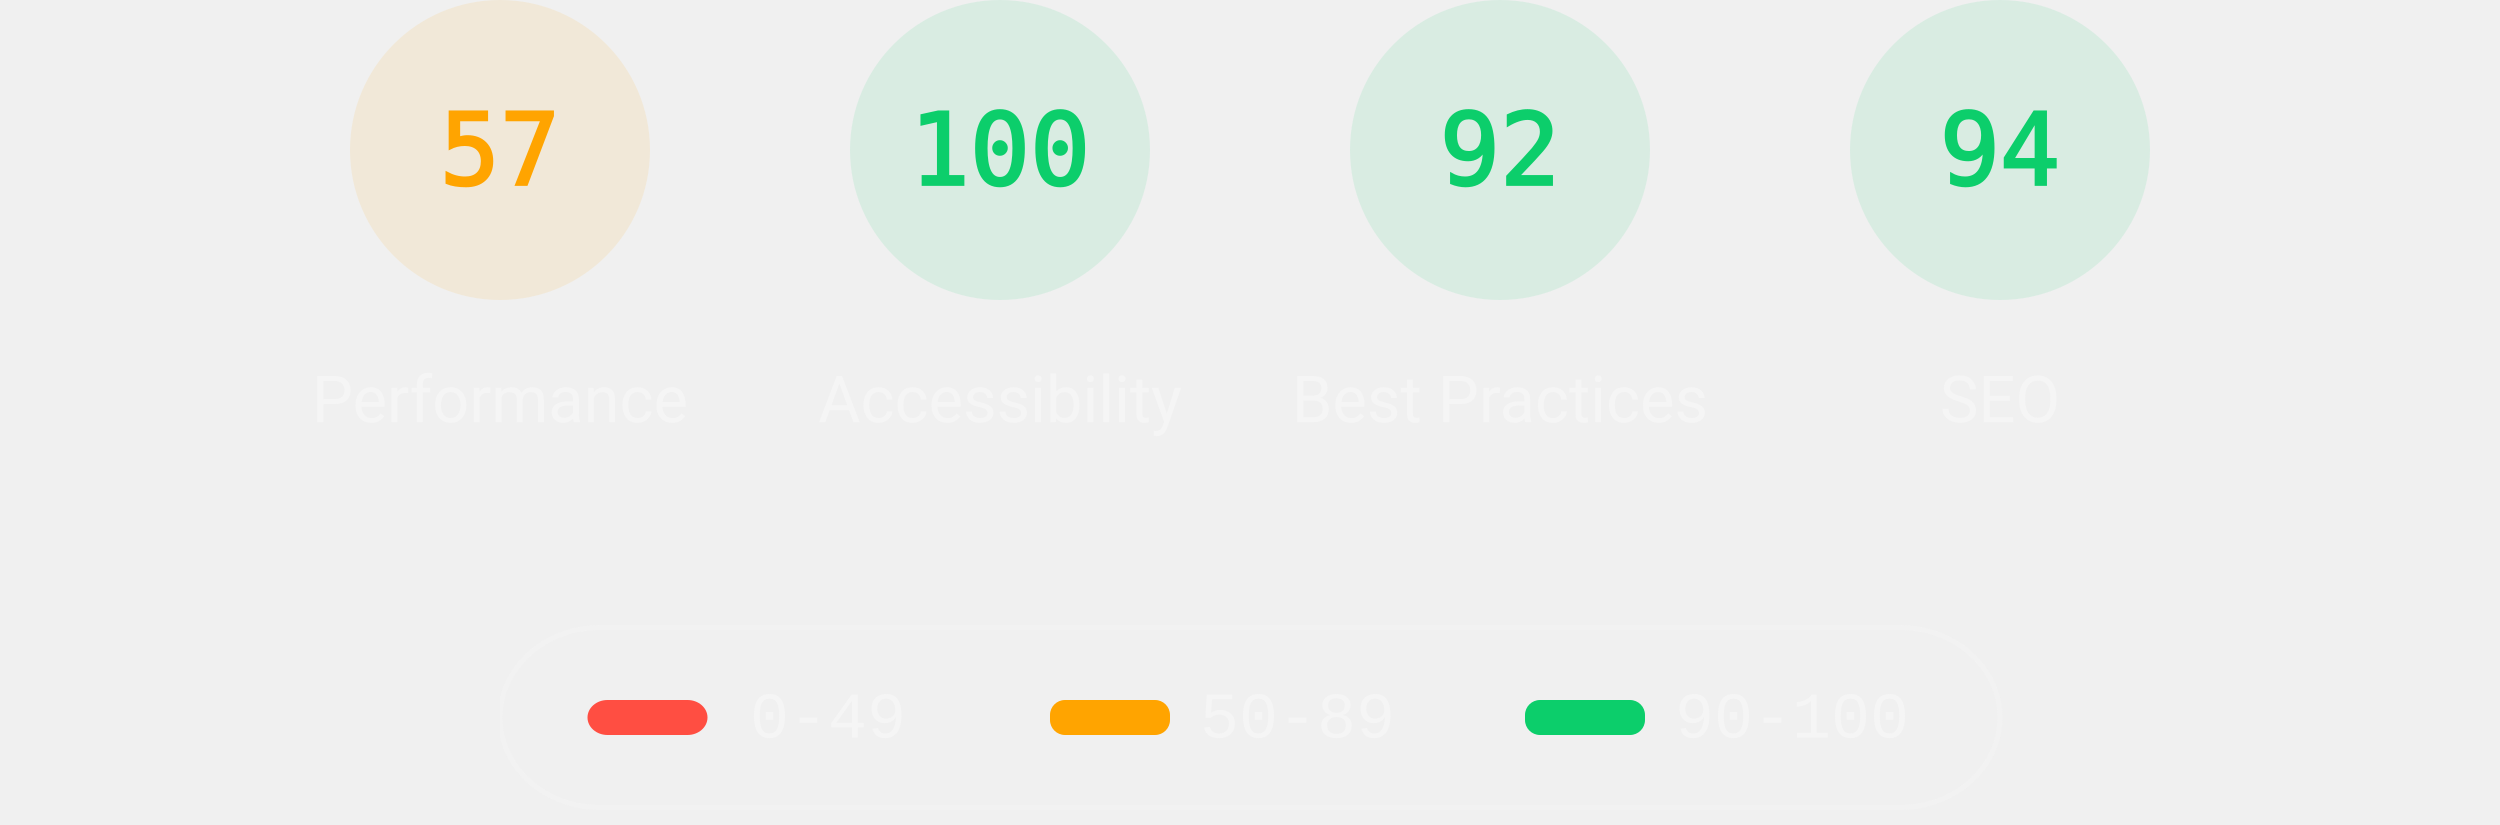
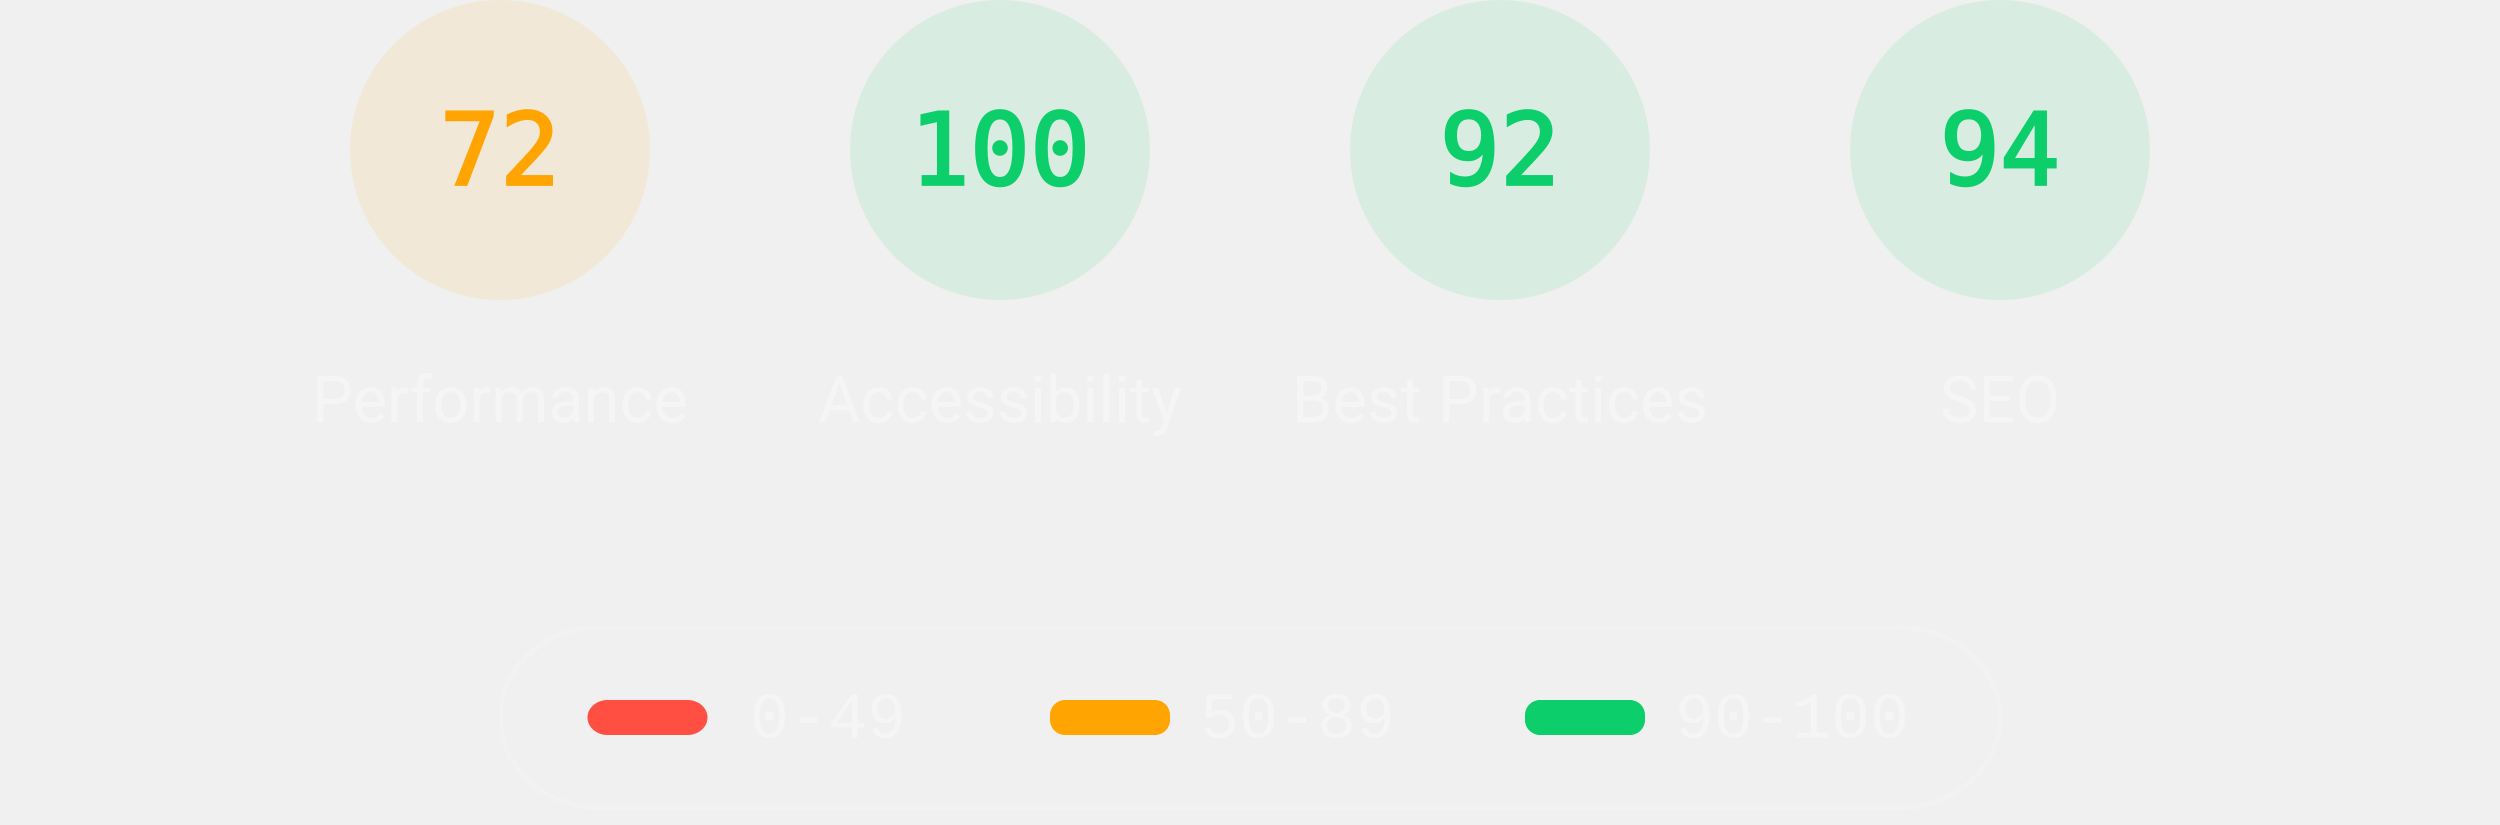
<svg xmlns="http://www.w3.org/2000/svg" class="theme--dark" fill="none" width="1000" height="330">
  <style>
			.gauge-base {
				opacity: 0.1
			}

			.gauge-arc {
				fill: none;
				animation-delay: 250ms;
				stroke-linecap: round;
				transform: rotate(-90deg);
				transform-origin: 100px 60px;
				animation: load-gauge 1s ease forwards
			}

			.guage-text {
				font-size: 40px;
				font-family: monospace;
				text-align: center
			}

			.guage-red {
				color: #ff4e42;
				fill: #ff4e42;
				stroke: #ff4e42
			}
			.guage-orange {
				color: #ffa400;
				fill: #ffa400;
				stroke: #ffa400
			}
			.guage-green {
				color: #0cce6b;
				fill: #0cce6b;
				stroke: #0cce6b
			}
			.theme--agnostic .guage-undefined {
				color: #5c5c5c;
				fill: #5c5c5c;
				stroke: #5c5c5c
			}
			.theme--light .guage-undefined {
				color: #1e1e1e;
				fill: #1e1e1e;
				stroke: #1e1e1e
			}
			.theme--dark .guage-undefined {
				color: #f5f5f5;
				fill: #f5f5f5;
				stroke: #f5f5f5
			}

			.guage-title {
				stroke: none;
				font-size: 26px;
				line-height: 26px;
				font-family: Roboto, Halvetica, Arial, sans-serif
			}
			.metric.guage-title {
				font-family: 'Courier New', Courier, monospace
			}
			.theme--agnostic .guage-title {
				color: #737373;
				fill: #737373
			}
			.theme--light .guage-title {
				color: #212121;
				fill: #212121
			}
			.theme--dark .guage-title {
				color: #f5f5f5;
				fill: #f5f5f5
			}

			@keyframes load-gauge {
				from {
					stroke-dasharray: 0 352.858
				}
			}
			.lh-gauge--pwa__disc {
				fill: #e0e0e0
			}
			.lh-gauge--pwa__logo {
				position: relative;
				fill: #b0b0b0
			}
			.lh-gauge--pwa__invisible {
				display: none
			}
			.lh-gauge--pwa__visible {
				display: inline
			}
			.guage-invisible {
				display: none
			}
			.lh-gauge--pwa__logo--primary-color {
				fill: #304ffe
			}
			.theme--agnostic .lh-gauge--pwa__logo--secondary-color {
				fill: #787878
			}
			.theme--light .lh-gauge--pwa__logo--secondary-color {
				fill: #3d3d3d
			}
			.theme--dark .lh-gauge--pwa__logo--secondary-color {
				fill: #d8b6b6
			}
			.theme--light #svg_2 {
				stroke: #00000022
			}
			.theme--agnostic #svg_2 {
				stroke: #616161
			}
			.theme--light #svg_2 {
				stroke: #00000022
			}
			.theme--dark #svg_2 {
				stroke: #f5f5f566
			}
		</style>
  <svg class="guage-div guage-perf guage-orange" viewBox="0 0 200 200" width="200" height="200" x="100" y="0">
    <circle class="gauge-base" r="56" cx="100" cy="60" stroke-width="8" />
-     <circle class="gauge-arc guage-arc-1" r="56" cx="100" cy="60" stroke-width="8" style="stroke-dasharray: 200.559, 351.858;" />
-     <text class="guage-text" x="100px" y="60px" alignment-baseline="central" dominant-baseline="central" text-anchor="middle">57</text>
+     <circle class="gauge-arc guage-arc-1" r="56" cx="100" cy="60" stroke-width="8" style="stroke-dasharray: 253.338, 351.858;" />
+     <text class="guage-text" x="100px" y="60px" alignment-baseline="central" dominant-baseline="central" text-anchor="middle">72</text>
    <text class="guage-title" x="100px" y="160px" alignment-baseline="central" dominant-baseline="central" text-anchor="middle">Performance</text>
  </svg>
  <svg class="guage-div guage-acc guage-green" viewBox="0 0 200 200" width="200" height="200" x="300" y="0">
    <circle class="gauge-base" r="56" cx="100" cy="60" stroke-width="8" />
    <circle class="gauge-arc guage-arc-2" r="56" cx="100" cy="60" stroke-width="8" style="stroke-dasharray: 351.858, 351.858;" />
    <text class="guage-text" x="100px" y="60px" alignment-baseline="central" dominant-baseline="central" text-anchor="middle">100</text>
    <text class="guage-title" x="100px" y="160px" alignment-baseline="central" dominant-baseline="central" text-anchor="middle">Accessibility</text>
  </svg>
  <svg class="guage-div guage-best guage-green" viewBox="0 0 200 200" width="200" height="200" x="500" y="0">
    <circle class="gauge-base" r="56" cx="100" cy="60" stroke-width="8" />
    <circle class="gauge-arc guage-arc-3" r="56" cx="100" cy="60" stroke-width="8" style="stroke-dasharray: 323.709, 351.858;" />
    <text class="guage-text" x="100px" y="60px" alignment-baseline="central" dominant-baseline="central" text-anchor="middle">92</text>
    <text class="guage-title" x="100px" y="160px" alignment-baseline="central" dominant-baseline="central" text-anchor="middle">Best Practices</text>
  </svg>
  <svg class="guage-div guage-seo guage-green" viewBox="0 0 200 200" width="200" height="200" x="700" y="0">
    <circle class="gauge-base" r="56" cx="100" cy="60" stroke-width="8" />
    <circle class="gauge-arc guage-arc-4" r="56" cx="100" cy="60" stroke-width="8" style="stroke-dasharray: 330.747, 351.858;" />
    <text class="guage-text" x="100px" y="60px" alignment-baseline="central" dominant-baseline="central" text-anchor="middle">94</text>
    <text class="guage-title" x="100px" y="160px" alignment-baseline="central" dominant-baseline="central" text-anchor="middle">SEO</text>
  </svg>
  <svg class="guage-div guage-pwa guage-invisible" viewBox="0 0 200 200" width="200" height="200" x="900" y="0">
    <svg viewBox="0 0 60 60" width="112" height="112" x="44" y="4">
      <defs>
        <linearGradient id="lh-gauge--pwa__check-circle__gradient-0" x1="50%" y1="0%" x2="50%" y2="100%">
          <stop stop-color="#00C852" offset="0%" />
          <stop stop-color="#009688" offset="100%" />
        </linearGradient>
        <linearGradient id="lh-gauge--pwa__installable__shadow-gradient-0" x1="76.056%" x2="24.111%" y1="82.995%" y2="24.735%">
          <stop stop-color="#A5D6A7" offset="0%" />
          <stop stop-color="#80CBC4" offset="100%" />
        </linearGradient>
        <linearGradient id="lh-gauge--pwa__fast-reliable__shadow-gradient-0" x1="76.056%" y1="82.995%" x2="25.678%" y2="26.493%">
          <stop stop-color="#64B5F6" offset="0%" />
          <stop stop-color="#2979FF" offset="100%" />
        </linearGradient>
        <g id="lh-gauge--pwa__fast-reliable-badge-0">
          <circle fill="#FFFFFF" cx="10" cy="10" r="10" />
          <path fill="#304FFE" d="M10 3.58l5.25 2.34v3.5c0 3.23-2.24 6.26-5.25 7-3.01-.74-5.25-3.77-5.25-7v-3.5L10 3.58zm-.47 10.74l2.76-4.83.03-.07c.04-.08 0-.24-.22-.24h-1.64l.47-3.26h-.47l-2.7 4.77c-.02.01.05-.1-.04.05-.09.16-.1.31.18.31h1.63l-.47 3.27h.47z" />
        </g>
        <g id="lh-gauge--pwa__installable-badge-0">
          <circle fill="#FFFFFF" cx="10" cy="10" r="10" />
          <path fill="#009688" d="M10 4.167A5.835 5.835 0 0 0 4.167 10 5.835 5.835 0 0 0 10 15.833 5.835 5.835 0 0 0 15.833 10 5.835 5.835 0 0 0 10 4.167zm2.917 6.416h-2.334v2.334H9.417v-2.334H7.083V9.417h2.334V7.083h1.166v2.334h2.334v1.166z" />
        </g>
      </defs>
      <g stroke="none" fill-rule="nonzero">
        <circle class="lh-gauge--pwa__disc" cx="30" cy="30" r="30" />
        <g class="lh-gauge--pwa__logo">
          <path d="M35.66 19.39l.7-1.75h2L37.4 15 38.6 12l3.4 9h-2.51l-.58-1.61z" />
          <path d="M33.52 21l3.65-9h-2.42l-2.5 5.82L30.5 12h-1.86l-1.9 5.82-1.35-2.65-1.21 3.72L25.4 21h2.38l1.72-5.2 1.64 5.2z" />
          <path fill-rule="nonzero" d="M20.3 17.91h1.48c.45 0 .85-.05 1.2-.15l.39-1.18 1.07-3.3a2.64 2.64 0 0 0-.28-.37c-.55-.6-1.36-.91-2.42-.91H18v9h2.3V17.9zm1.96-3.84c.22.22.33.5.33.87 0 .36-.1.65-.29.87-.2.23-.59.35-1.15.35h-.86v-2.41h.87c.52 0 .89.1 1.1.32z" />
        </g>
        <rect class="lh-gauge--pwa__component lh-gauge--pwa__na-line lh-gauge--pwa__invisible" fill="#FFFFFF" x="20" y="32" width="20" height="4" rx="2" />
        <g class="lh-gauge--pwa__component lh-gauge--pwa__fast-reliable-badge lh-gauge--pwa__invisible" transform="translate(20, 29)">
          <path fill="url(#lh-gauge--pwa__fast-reliable__shadow-gradient-0)" d="M33.63 19.49A30 30 0 0 1 16.2 30.36L3 17.14 17.14 3l16.49 16.49z" />
          <use href="#lh-gauge--pwa__fast-reliable-badge-0" />
        </g>
        <g class="lh-gauge--pwa__component lh-gauge--pwa__installable-badge lh-gauge--pwa__invisible" transform="translate(20, 29)">
          <path fill="url(#lh-gauge--pwa__installable__shadow-gradient-0)" d="M33.629 19.487c-4.272 5.453-10.391 9.39-17.415 10.869L3 17.142 17.142 3 33.63 19.487z" />
          <use href="#lh-gauge--pwa__installable-badge-0" />
        </g>
        <g class="lh-gauge--pwa__component lh-gauge--pwa__fast-reliable-installable-badges lh-gauge--pwa__invisible">
          <g transform="translate(8, 29)">
            <path fill="url(#lh-gauge--pwa__fast-reliable__shadow-gradient-0)" d="M16.321 30.463L3 17.143 17.142 3l22.365 22.365A29.864 29.864 0 0 1 22 31c-1.942 0-3.84-.184-5.679-.537z" />
            <use href="#lh-gauge--pwa__fast-reliable-badge-0" />
          </g>
          <g transform="translate(32, 29)">
            <path fill="url(#lh-gauge--pwa__installable__shadow-gradient-0)" d="M25.982 11.84a30.107 30.107 0 0 1-13.08 15.203L3 17.143 17.142 3l8.84 8.84z" />
            <use href="#lh-gauge--pwa__installable-badge-0" />
          </g>
        </g>
        <g class="lh-gauge--pwa__component lh-gauge--pwa__check-circle lh-gauge--pwa__invisible" transform="translate(18, 28)">
          <circle fill="#FFFFFF" cx="12" cy="12" r="12" />
          <path fill="url(#lh-gauge--pwa__check-circle__gradient-0)" d="M12 2a10 10 0 1 0 0 20 10 10 0 0 0 0-20zm-2 15l-5-5 1.41-1.41L10 14.17l7.59-7.59L19 8l-9 9z" />
        </g>
      </g>
    </svg>
    <text class="guage-title" y="160px" alignment-baseline="central" dominant-baseline="central" text-anchor="middle">
      <tspan x="100px" dy="-6px">Progressive</tspan>
      <tspan x="100px" dy="30px">Web App</tspan>
    </text>
  </svg>
  <svg width="604" height="76" x="200" y="250">
    <g>
      <rect fill="none" id="canvas_background" height="80" width="604" y="-1" x="-1" />
      <g display="none" overflow="visible" y="0" x="0" height="100%" width="100%" id="canvasGrid">
        <rect fill="url(#gridpattern)" stroke-width="0" y="0" x="0" height="100%" width="100%" />
      </g>
    </g>
    <g>
      <rect fill-opacity="0" stroke-width="2" rx="40" id="svg_2" height="72" width="600" y="1" x="0" fill="#000000" />
      <rect stroke="#000" rx="8" id="svg_3" height="14" width="48" y="30" x="35" stroke-opacity="null" stroke-width="0" fill="#ff4e42" />
      <rect stroke="#000" rx="6" id="svg_4" height="14" width="48" y="30" x="220" stroke-opacity="null" stroke-width="0" fill="#ffa400" />
      <rect stroke="#000" rx="6" id="svg_5" height="14" width="48" y="30" x="410" stroke-opacity="null" stroke-width="0" fill="#0cce6b" />
      <text class="metric guage-title" xml:space="preserve" text-anchor="start" font-size="26" id="svg_6" y="45" x="100" stroke-opacity="null" stroke-width="0" stroke="#000">0-49</text>
      <text class="metric guage-title" xml:space="preserve" text-anchor="start" font-size="26" id="svg_7" y="45" x="280" stroke-opacity="null" stroke-width="0" stroke="#000">50-89</text>
      <text class="metric guage-title" xml:space="preserve" text-anchor="start" font-size="26" id="svg_8" y="45" x="470" stroke-opacity="null" stroke-width="0" stroke="#000">90-100</text>
    </g>
  </svg>
</svg>
